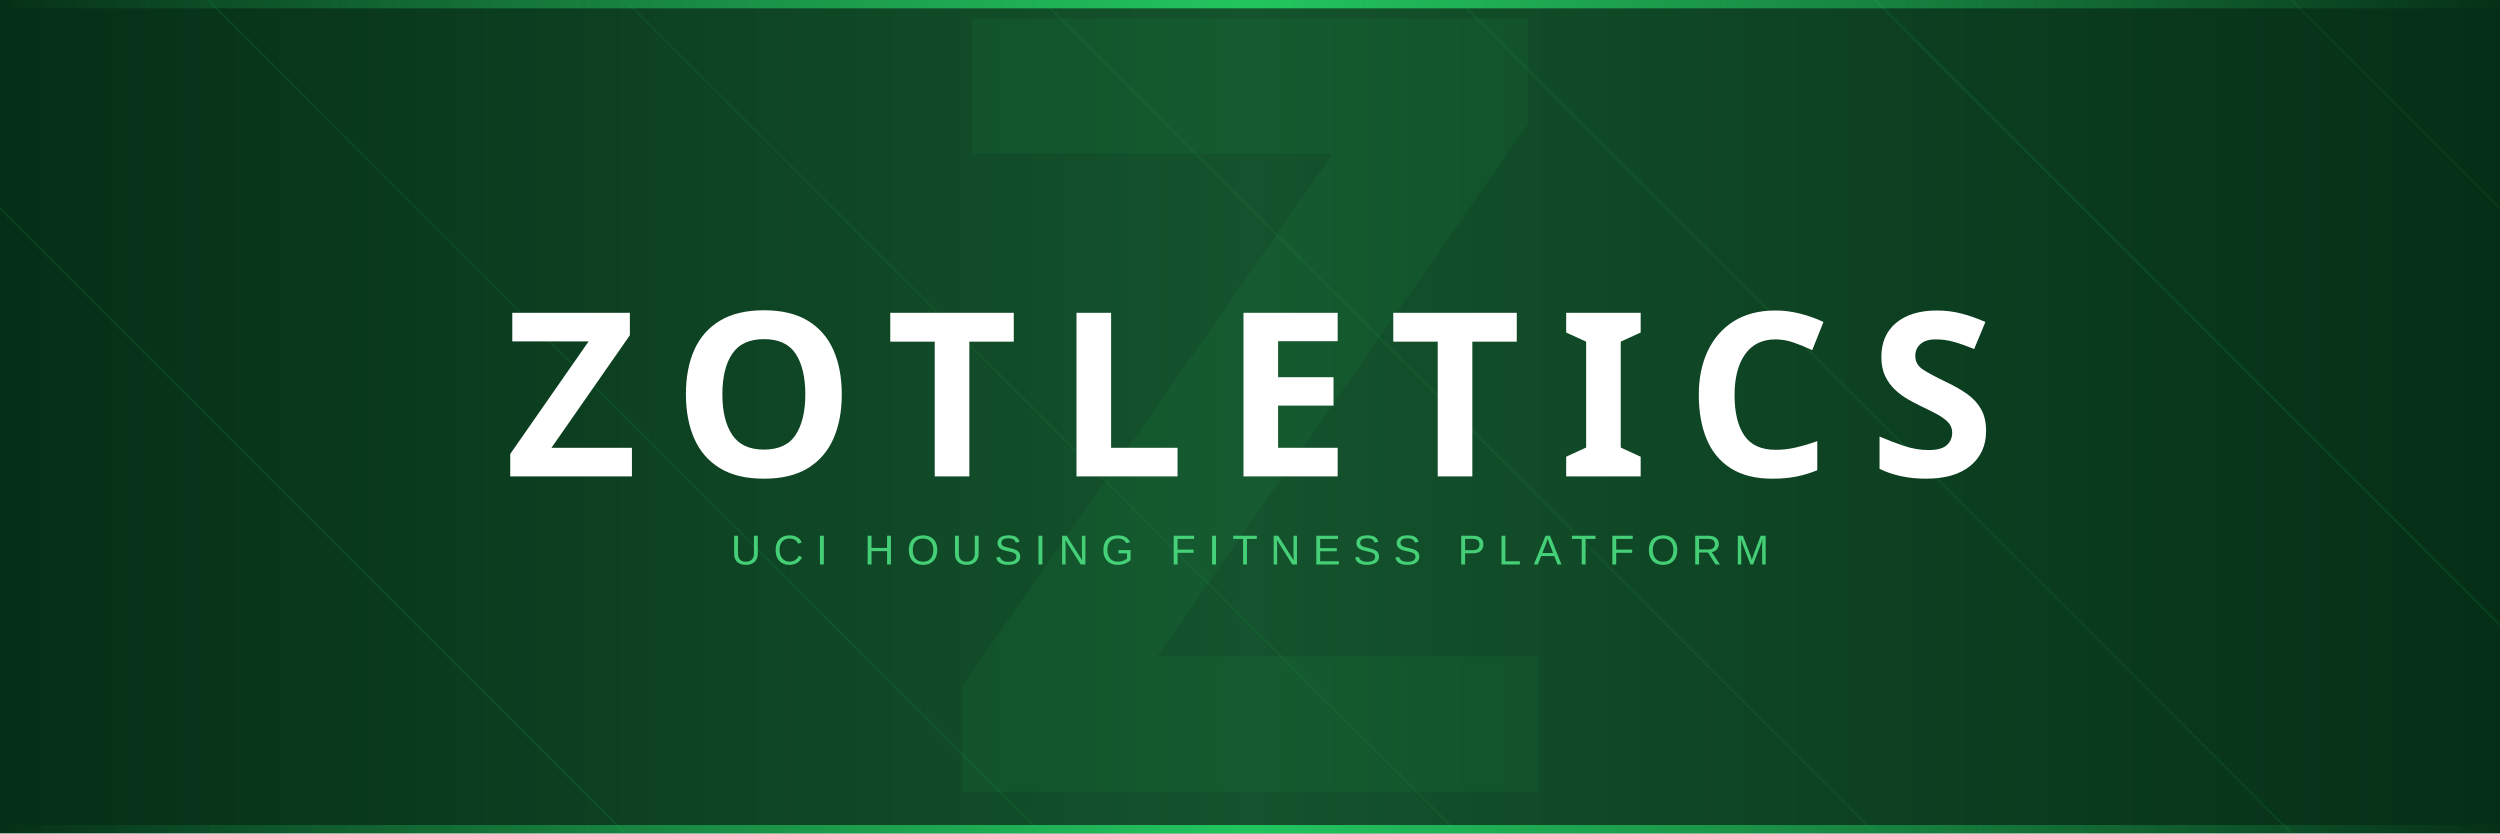
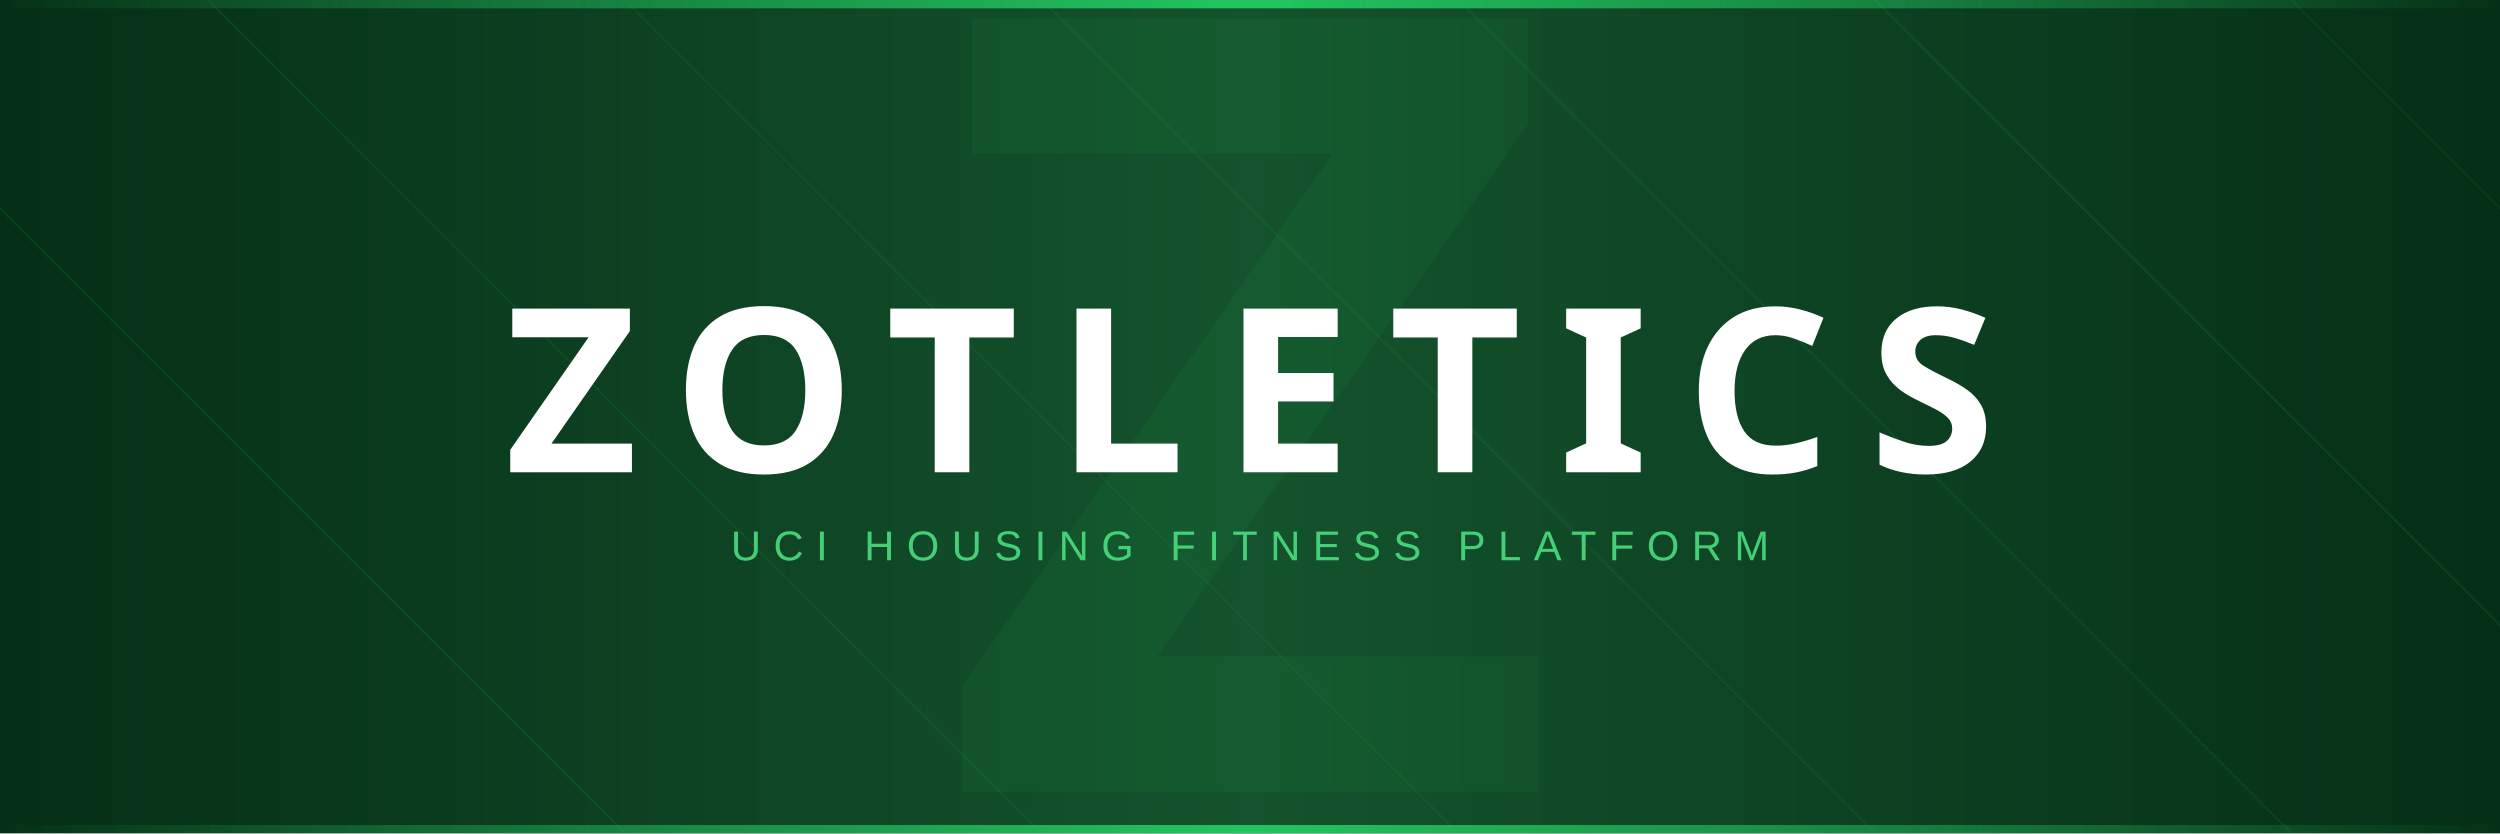
<svg xmlns="http://www.w3.org/2000/svg" width="1200" height="400" viewBox="0 0 1200 400">
  <defs>
    <linearGradient id="bg" x1="0%" y1="0%" x2="100%" y2="0%">
      <stop offset="0%" style="stop-color:#052e16" />
      <stop offset="50%" style="stop-color:#14532d" />
      <stop offset="100%" style="stop-color:#052e16" />
    </linearGradient>
    <linearGradient id="accent" x1="0%" y1="0%" x2="100%" y2="0%">
      <stop offset="0%" style="stop-color:#22c55e;stop-opacity:0" />
      <stop offset="50%" style="stop-color:#22c55e;stop-opacity:1" />
      <stop offset="100%" style="stop-color:#22c55e;stop-opacity:0" />
    </linearGradient>
    <linearGradient id="zfade" x1="0%" y1="0%" x2="0%" y2="100%">
      <stop offset="0%" style="stop-color:#4ade80" />
      <stop offset="100%" style="stop-color:#16a34a" />
    </linearGradient>
  </defs>
  <rect width="1200" height="400" fill="url(#bg)" />
  <line x1="-100" y1="0" x2="300" y2="400" stroke="#22c55e" stroke-width="1" opacity="0.12" />
  <line x1="100" y1="0" x2="500" y2="400" stroke="#22c55e" stroke-width="1" opacity="0.10" />
  <line x1="300" y1="0" x2="700" y2="400" stroke="#22c55e" stroke-width="1" opacity="0.08" />
  <line x1="500" y1="0" x2="900" y2="400" stroke="#22c55e" stroke-width="1" opacity="0.08" />
  <line x1="700" y1="0" x2="1100" y2="400" stroke="#22c55e" stroke-width="1" opacity="0.10" />
  <line x1="900" y1="0" x2="1300" y2="400" stroke="#22c55e" stroke-width="1" opacity="0.12" />
  <line x1="1100" y1="0" x2="1500" y2="400" stroke="#22c55e" stroke-width="1" opacity="0.08" />
  <text x="600" y="380" font-family="Impact, Arial Black, sans-serif" font-size="520" font-weight="900" fill="#22c55e" text-anchor="middle" opacity="0.07">Z</text>
  <rect x="0" y="0" width="1200" height="4" fill="url(#accent)" />
  <rect x="0" y="396" width="1200" height="4" fill="url(#accent)" />
-   <text x="600" y="186" font-family="Impact, Arial Black, sans-serif" font-size="110" font-weight="900" fill="#ffffff" text-anchor="middle" letter-spacing="18" dominant-baseline="central">ZOTLETICS</text>
-   <text x="600" y="264" font-family="Arial, Helvetica, sans-serif" font-size="20" fill="#4ade80" text-anchor="middle" letter-spacing="6" dominant-baseline="central" opacity="0.9">UCI HOUSING FITNESS PLATFORM</text>
+   <text x="600" y="184" font-family="Impact, Arial Black, sans-serif" font-size="110" font-weight="900" fill="#ffffff" text-anchor="middle" letter-spacing="18" dominant-baseline="central">ZOTLETICS</text>
+   <text x="600" y="262" font-family="Arial, Helvetica, sans-serif" font-size="20" fill="#4ade80" text-anchor="middle" letter-spacing="6" dominant-baseline="central" opacity="0.9">UCI HOUSING FITNESS PLATFORM</text>
</svg>
